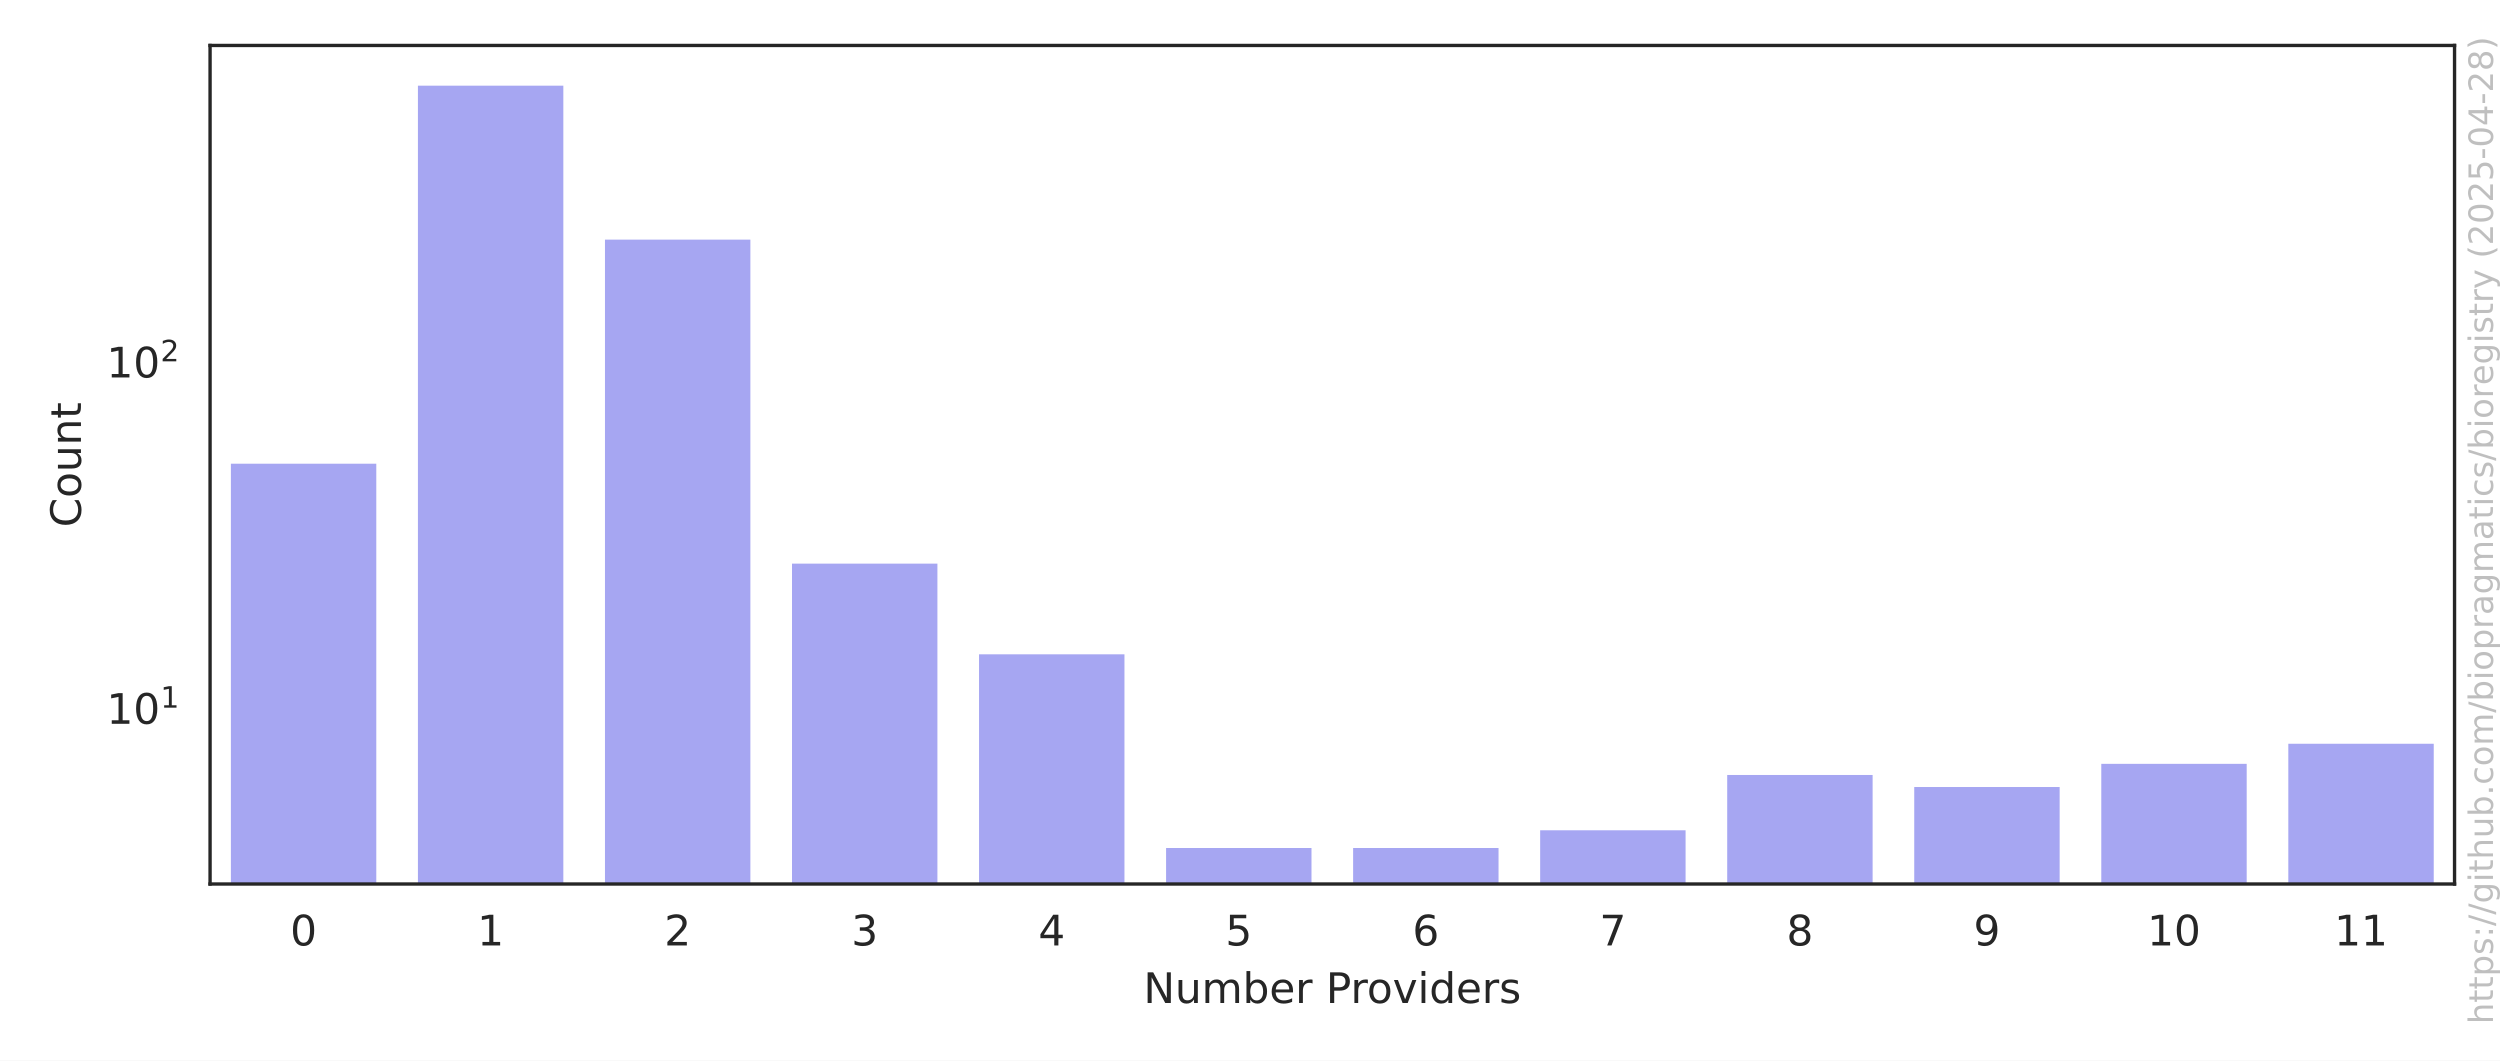
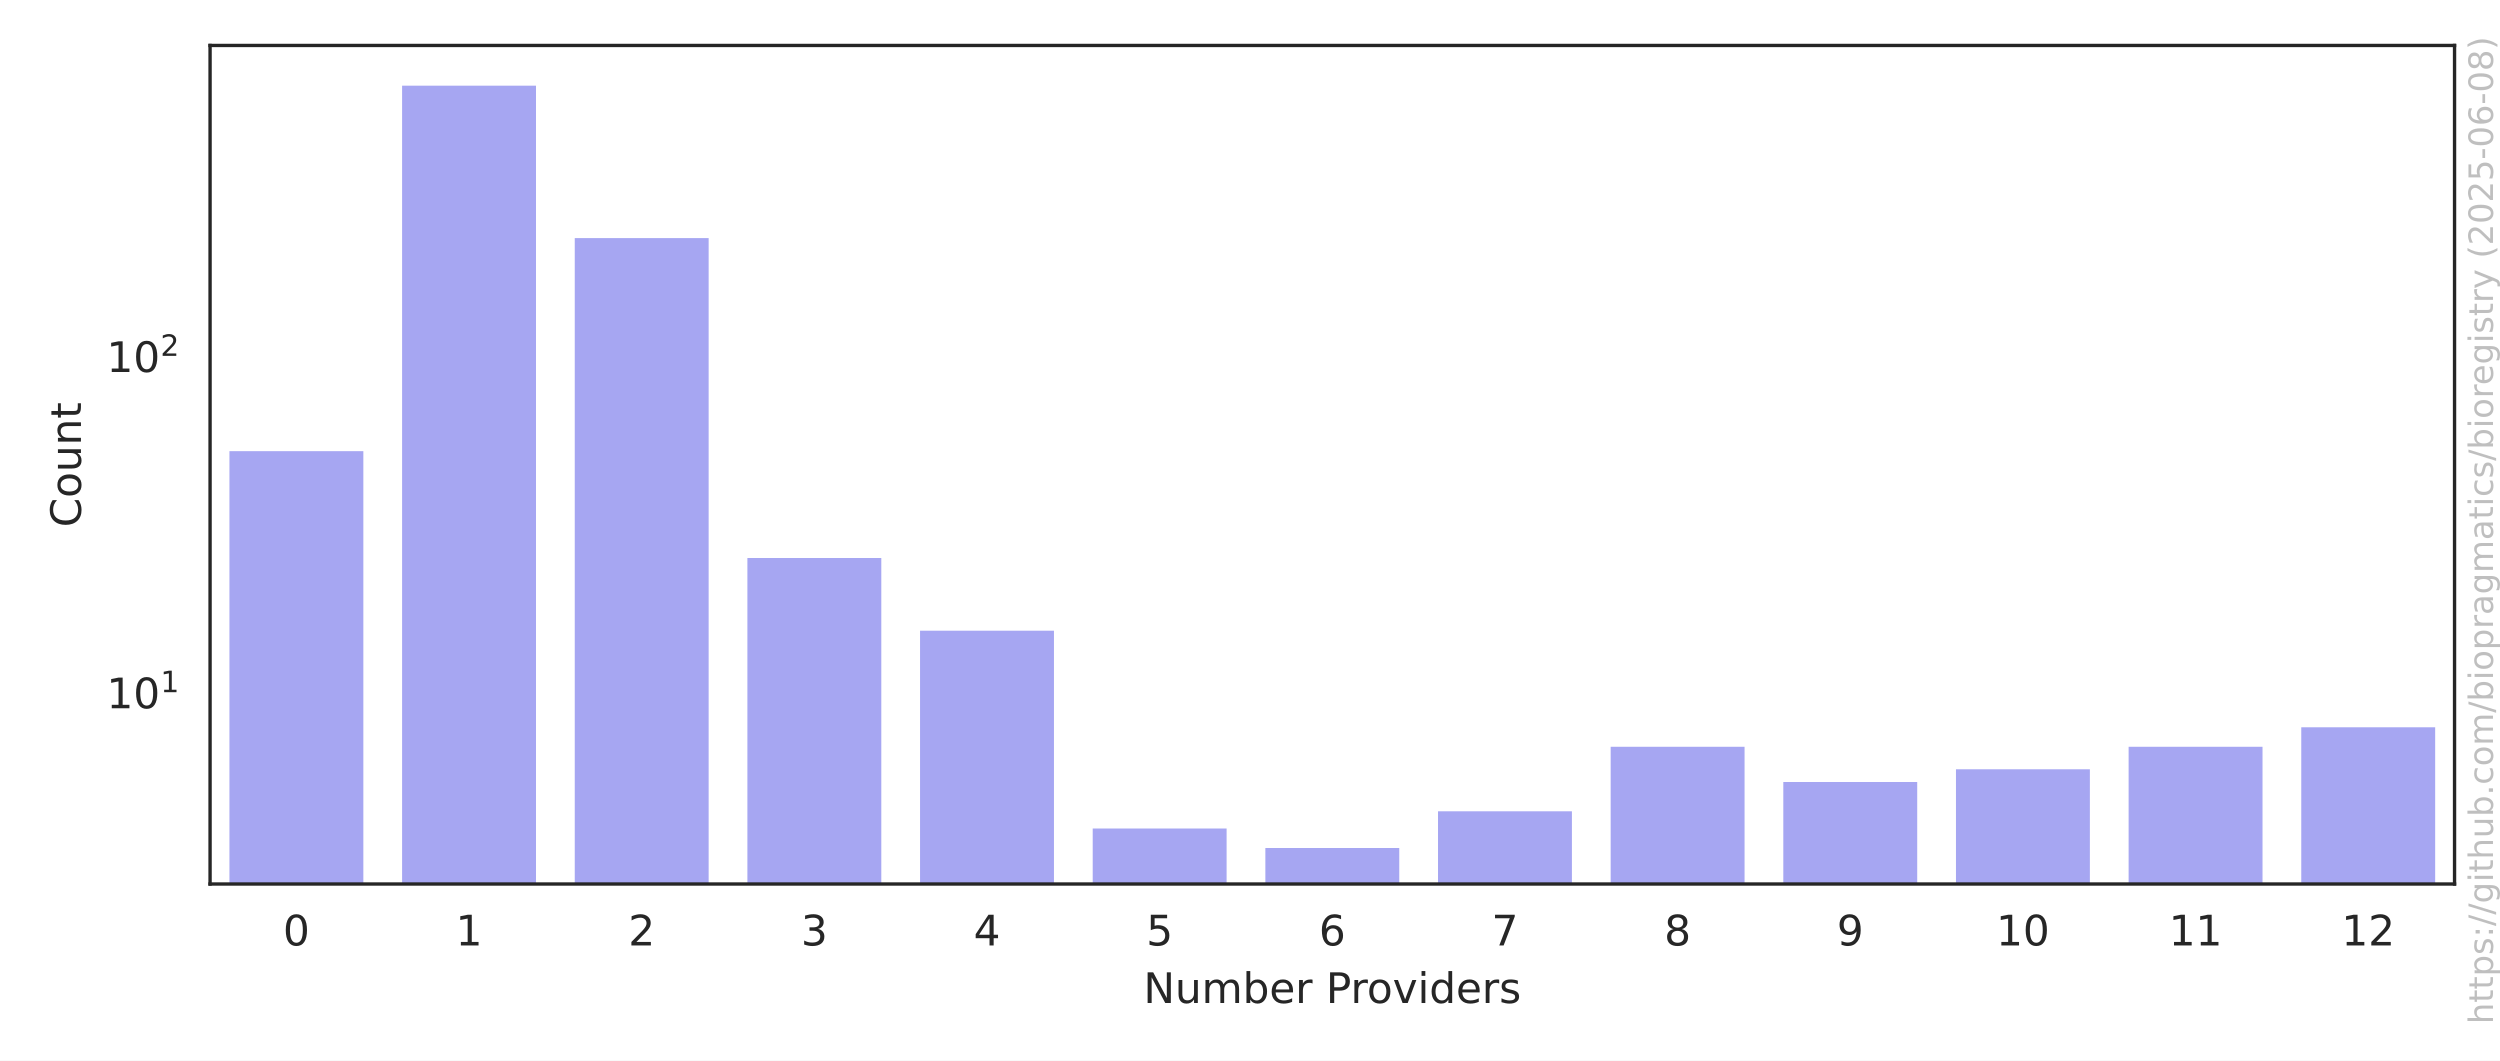
<svg xmlns="http://www.w3.org/2000/svg" xmlns:xlink="http://www.w3.org/1999/xlink" width="594pt" height="252pt" viewBox="0 0 594 252" version="1.1">
  <defs>
    <style type="text/css">*{stroke-linejoin: round; stroke-linecap: butt}</style>
  </defs>
  <g id="figure_1">
    <g id="patch_1">
      <path d="M 0 252  L 594 252  L 594 0  L 0 0  z " style="fill: #ffffff" />
    </g>
    <g id="axes_1">
      <g id="patch_2">
        <path d="M 49.913 210.04  L 583.2 210.04  L 583.2 10.8  L 49.913 10.8  z " style="fill: #ffffff" />
      </g>
      <g id="matplotlib.axis_1">
        <g id="xtick_1">
          <g id="text_1">
-             <g style="fill: #262626" transform="translate(68.95174 224.6384) scale(0.1 -0.1)">
+             <g style="fill: #262626" transform="translate(67.24249 224.6384) scale(0.1 -0.1)">
              <defs>
                <path id="DejaVuSans-30" d="M 2034 4250  Q 1547 4250 1301 3770  Q 1056 3291 1056 2328  Q 1056 1369 1301 889  Q 1547 409 2034 409  Q 2525 409 2770 889  Q 3016 1369 3016 2328  Q 3016 3291 2770 3770  Q 2525 4250 2034 4250  z M 2034 4750  Q 2819 4750 3233 4129  Q 3647 3509 3647 2328  Q 3647 1150 3233 529  Q 2819 -91 2034 -91  Q 1250 -91 836 529  Q 422 1150 422 2328  Q 422 3509 836 4129  Q 1250 4750 2034 4750  z " transform="scale(0.015625)" />
              </defs>
              <use xlink:href="#DejaVuSans-30" />
            </g>
          </g>
        </g>
        <g id="xtick_2">
          <g id="text_2">
-             <g style="fill: #262626" transform="translate(113.3923 224.6384) scale(0.1 -0.1)">
+             <g style="fill: #262626" transform="translate(108.2646 224.6384) scale(0.1 -0.1)">
              <defs>
                <path id="DejaVuSans-31" d="M 794 531  L 1825 531  L 1825 4091  L 703 3866  L 703 4441  L 1819 4666  L 2450 4666  L 2450 531  L 3481 531  L 3481 0  L 794 0  L 794 531  z " transform="scale(0.015625)" />
              </defs>
              <use xlink:href="#DejaVuSans-31" />
            </g>
          </g>
        </g>
        <g id="xtick_3">
          <g id="text_3">
-             <g style="fill: #262626" transform="translate(157.833 224.6384) scale(0.1 -0.1)">
+             <g style="fill: #262626" transform="translate(149.2867 224.6384) scale(0.1 -0.1)">
              <defs>
                <path id="DejaVuSans-32" d="M 1228 531  L 3431 531  L 3431 0  L 469 0  L 469 531  Q 828 903 1448 1529  Q 2069 2156 2228 2338  Q 2531 2678 2651 2914  Q 2772 3150 2772 3378  Q 2772 3750 2511 3984  Q 2250 4219 1831 4219  Q 1534 4219 1204 4116  Q 875 4013 500 3803  L 500 4441  Q 881 4594 1212 4672  Q 1544 4750 1819 4750  Q 2544 4750 2975 4387  Q 3406 4025 3406 3419  Q 3406 3131 3298 2873  Q 3191 2616 2906 2266  Q 2828 2175 2409 1742  Q 1991 1309 1228 531  z " transform="scale(0.015625)" />
              </defs>
              <use xlink:href="#DejaVuSans-32" />
            </g>
          </g>
        </g>
        <g id="xtick_4">
          <g id="text_4">
-             <g style="fill: #262626" transform="translate(202.2736 224.6384) scale(0.1 -0.1)">
+             <g style="fill: #262626" transform="translate(190.3088 224.6384) scale(0.1 -0.1)">
              <defs>
                <path id="DejaVuSans-33" d="M 2597 2516  Q 3050 2419 3304 2112  Q 3559 1806 3559 1356  Q 3559 666 3084 287  Q 2609 -91 1734 -91  Q 1441 -91 1130 -33  Q 819 25 488 141  L 488 750  Q 750 597 1062 519  Q 1375 441 1716 441  Q 2309 441 2620 675  Q 2931 909 2931 1356  Q 2931 1769 2642 2001  Q 2353 2234 1838 2234  L 1294 2234  L 1294 2753  L 1863 2753  Q 2328 2753 2575 2939  Q 2822 3125 2822 3475  Q 2822 3834 2567 4026  Q 2313 4219 1838 4219  Q 1578 4219 1281 4162  Q 984 4106 628 3988  L 628 4550  Q 988 4650 1302 4700  Q 1616 4750 1894 4750  Q 2613 4750 3031 4423  Q 3450 4097 3450 3541  Q 3450 3153 3228 2886  Q 3006 2619 2597 2516  z " transform="scale(0.015625)" />
              </defs>
              <use xlink:href="#DejaVuSans-33" />
            </g>
          </g>
        </g>
        <g id="xtick_5">
          <g id="text_5">
-             <g style="fill: #262626" transform="translate(246.7142 224.6384) scale(0.1 -0.1)">
+             <g style="fill: #262626" transform="translate(231.3309 224.6384) scale(0.1 -0.1)">
              <defs>
                <path id="DejaVuSans-34" d="M 2419 4116  L 825 1625  L 2419 1625  L 2419 4116  z M 2253 4666  L 3047 4666  L 3047 1625  L 3713 1625  L 3713 1100  L 3047 1100  L 3047 0  L 2419 0  L 2419 1100  L 313 1100  L 313 1709  L 2253 4666  z " transform="scale(0.015625)" />
              </defs>
              <use xlink:href="#DejaVuSans-34" />
            </g>
          </g>
        </g>
        <g id="xtick_6">
          <g id="text_6">
-             <g style="fill: #262626" transform="translate(291.1548 224.6384) scale(0.1 -0.1)">
+             <g style="fill: #262626" transform="translate(272.353 224.6384) scale(0.1 -0.1)">
              <defs>
                <path id="DejaVuSans-35" d="M 691 4666  L 3169 4666  L 3169 4134  L 1269 4134  L 1269 2991  Q 1406 3038 1543 3061  Q 1681 3084 1819 3084  Q 2600 3084 3056 2656  Q 3513 2228 3513 1497  Q 3513 744 3044 326  Q 2575 -91 1722 -91  Q 1428 -91 1123 -41  Q 819 9 494 109  L 494 744  Q 775 591 1075 516  Q 1375 441 1709 441  Q 2250 441 2565 725  Q 2881 1009 2881 1497  Q 2881 1984 2565 2268  Q 2250 2553 1709 2553  Q 1456 2553 1204 2497  Q 953 2441 691 2322  L 691 4666  z " transform="scale(0.015625)" />
              </defs>
              <use xlink:href="#DejaVuSans-35" />
            </g>
          </g>
        </g>
        <g id="xtick_7">
          <g id="text_7">
-             <g style="fill: #262626" transform="translate(335.5954 224.6384) scale(0.1 -0.1)">
+             <g style="fill: #262626" transform="translate(313.3751 224.6384) scale(0.1 -0.1)">
              <defs>
                <path id="DejaVuSans-36" d="M 2113 2584  Q 1688 2584 1439 2293  Q 1191 2003 1191 1497  Q 1191 994 1439 701  Q 1688 409 2113 409  Q 2538 409 2786 701  Q 3034 994 3034 1497  Q 3034 2003 2786 2293  Q 2538 2584 2113 2584  z M 3366 4563  L 3366 3988  Q 3128 4100 2886 4159  Q 2644 4219 2406 4219  Q 1781 4219 1451 3797  Q 1122 3375 1075 2522  Q 1259 2794 1537 2939  Q 1816 3084 2150 3084  Q 2853 3084 3261 2657  Q 3669 2231 3669 1497  Q 3669 778 3244 343  Q 2819 -91 2113 -91  Q 1303 -91 875 529  Q 447 1150 447 2328  Q 447 3434 972 4092  Q 1497 4750 2381 4750  Q 2619 4750 2861 4703  Q 3103 4656 3366 4563  z " transform="scale(0.015625)" />
              </defs>
              <use xlink:href="#DejaVuSans-36" />
            </g>
          </g>
        </g>
        <g id="xtick_8">
          <g id="text_8">
-             <g style="fill: #262626" transform="translate(380.036 224.6384) scale(0.1 -0.1)">
+             <g style="fill: #262626" transform="translate(354.3972 224.6384) scale(0.1 -0.1)">
              <defs>
                <path id="DejaVuSans-37" d="M 525 4666  L 3525 4666  L 3525 4397  L 1831 0  L 1172 0  L 2766 4134  L 525 4134  L 525 4666  z " transform="scale(0.015625)" />
              </defs>
              <use xlink:href="#DejaVuSans-37" />
            </g>
          </g>
        </g>
        <g id="xtick_9">
          <g id="text_9">
-             <g style="fill: #262626" transform="translate(424.4766 224.6384) scale(0.1 -0.1)">
+             <g style="fill: #262626" transform="translate(395.4193 224.6384) scale(0.1 -0.1)">
              <defs>
                <path id="DejaVuSans-38" d="M 2034 2216  Q 1584 2216 1326 1975  Q 1069 1734 1069 1313  Q 1069 891 1326 650  Q 1584 409 2034 409  Q 2484 409 2743 651  Q 3003 894 3003 1313  Q 3003 1734 2745 1975  Q 2488 2216 2034 2216  z M 1403 2484  Q 997 2584 770 2862  Q 544 3141 544 3541  Q 544 4100 942 4425  Q 1341 4750 2034 4750  Q 2731 4750 3128 4425  Q 3525 4100 3525 3541  Q 3525 3141 3298 2862  Q 3072 2584 2669 2484  Q 3125 2378 3379 2068  Q 3634 1759 3634 1313  Q 3634 634 3220 271  Q 2806 -91 2034 -91  Q 1263 -91 848 271  Q 434 634 434 1313  Q 434 1759 690 2068  Q 947 2378 1403 2484  z M 1172 3481  Q 1172 3119 1398 2916  Q 1625 2713 2034 2713  Q 2441 2713 2670 2916  Q 2900 3119 2900 3481  Q 2900 3844 2670 4047  Q 2441 4250 2034 4250  Q 1625 4250 1398 4047  Q 1172 3844 1172 3481  z " transform="scale(0.015625)" />
              </defs>
              <use xlink:href="#DejaVuSans-38" />
            </g>
          </g>
        </g>
        <g id="xtick_10">
          <g id="text_10">
-             <g style="fill: #262626" transform="translate(468.9172 224.6384) scale(0.1 -0.1)">
+             <g style="fill: #262626" transform="translate(436.4414 224.6384) scale(0.1 -0.1)">
              <defs>
                <path id="DejaVuSans-39" d="M 703 97  L 703 672  Q 941 559 1184 500  Q 1428 441 1663 441  Q 2288 441 2617 861  Q 2947 1281 2994 2138  Q 2813 1869 2534 1725  Q 2256 1581 1919 1581  Q 1219 1581 811 2004  Q 403 2428 403 3163  Q 403 3881 828 4315  Q 1253 4750 1959 4750  Q 2769 4750 3195 4129  Q 3622 3509 3622 2328  Q 3622 1225 3098 567  Q 2575 -91 1691 -91  Q 1453 -91 1209 -44  Q 966 3 703 97  z M 1959 2075  Q 2384 2075 2632 2365  Q 2881 2656 2881 3163  Q 2881 3666 2632 3958  Q 2384 4250 1959 4250  Q 1534 4250 1286 3958  Q 1038 3666 1038 3163  Q 1038 2656 1286 2365  Q 1534 2075 1959 2075  z " transform="scale(0.015625)" />
              </defs>
              <use xlink:href="#DejaVuSans-39" />
            </g>
          </g>
        </g>
        <g id="xtick_11">
          <g id="text_11">
-             <g style="fill: #262626" transform="translate(510.1766 224.6384) scale(0.1 -0.1)">
+             <g style="fill: #262626" transform="translate(474.2822 224.6384) scale(0.1 -0.1)">
              <use xlink:href="#DejaVuSans-31" />
              <use xlink:href="#DejaVuSans-30" transform="translate(63.62305 0)" />
            </g>
          </g>
        </g>
        <g id="xtick_12">
          <g id="text_12">
-             <g style="fill: #262626" transform="translate(554.6172 224.6384) scale(0.1 -0.1)">
+             <g style="fill: #262626" transform="translate(515.3043 224.6384) scale(0.1 -0.1)">
              <use xlink:href="#DejaVuSans-31" />
              <use xlink:href="#DejaVuSans-31" transform="translate(63.62305 0)" />
            </g>
          </g>
        </g>
-         <g id="text_13">
+         <g id="xtick_13">
+           <g id="text_13">
+             <g style="fill: #262626" transform="translate(556.3264 224.6384) scale(0.1 -0.1)">
+               <use xlink:href="#DejaVuSans-31" />
+               <use xlink:href="#DejaVuSans-32" transform="translate(63.62305 0)" />
+             </g>
+           </g>
+         </g>
+         <g id="text_14">
          <g style="fill: #262626" transform="translate(271.6923 238.3166) scale(0.1 -0.1)">
            <defs>
              <path id="DejaVuSans-4e" d="M 628 4666  L 1478 4666  L 3547 763  L 3547 4666  L 4159 4666  L 4159 0  L 3309 0  L 1241 3903  L 1241 0  L 628 0  L 628 4666  z " transform="scale(0.015625)" />
              <path id="DejaVuSans-75" d="M 544 1381  L 544 3500  L 1119 3500  L 1119 1403  Q 1119 906 1312 657  Q 1506 409 1894 409  Q 2359 409 2629 706  Q 2900 1003 2900 1516  L 2900 3500  L 3475 3500  L 3475 0  L 2900 0  L 2900 538  Q 2691 219 2414 64  Q 2138 -91 1772 -91  Q 1169 -91 856 284  Q 544 659 544 1381  z M 1991 3584  L 1991 3584  z " transform="scale(0.015625)" />
              <path id="DejaVuSans-6d" d="M 3328 2828  Q 3544 3216 3844 3400  Q 4144 3584 4550 3584  Q 5097 3584 5394 3201  Q 5691 2819 5691 2113  L 5691 0  L 5113 0  L 5113 2094  Q 5113 2597 4934 2840  Q 4756 3084 4391 3084  Q 3944 3084 3684 2787  Q 3425 2491 3425 1978  L 3425 0  L 2847 0  L 2847 2094  Q 2847 2600 2669 2842  Q 2491 3084 2119 3084  Q 1678 3084 1418 2786  Q 1159 2488 1159 1978  L 1159 0  L 581 0  L 581 3500  L 1159 3500  L 1159 2956  Q 1356 3278 1631 3431  Q 1906 3584 2284 3584  Q 2666 3584 2933 3390  Q 3200 3197 3328 2828  z " transform="scale(0.015625)" />
              <path id="DejaVuSans-62" d="M 3116 1747  Q 3116 2381 2855 2742  Q 2594 3103 2138 3103  Q 1681 3103 1420 2742  Q 1159 2381 1159 1747  Q 1159 1113 1420 752  Q 1681 391 2138 391  Q 2594 391 2855 752  Q 3116 1113 3116 1747  z M 1159 2969  Q 1341 3281 1617 3432  Q 1894 3584 2278 3584  Q 2916 3584 3314 3078  Q 3713 2572 3713 1747  Q 3713 922 3314 415  Q 2916 -91 2278 -91  Q 1894 -91 1617 61  Q 1341 213 1159 525  L 1159 0  L 581 0  L 581 4863  L 1159 4863  L 1159 2969  z " transform="scale(0.015625)" />
              <path id="DejaVuSans-65" d="M 3597 1894  L 3597 1613  L 953 1613  Q 991 1019 1311 708  Q 1631 397 2203 397  Q 2534 397 2845 478  Q 3156 559 3463 722  L 3463 178  Q 3153 47 2828 -22  Q 2503 -91 2169 -91  Q 1331 -91 842 396  Q 353 884 353 1716  Q 353 2575 817 3079  Q 1281 3584 2069 3584  Q 2775 3584 3186 3129  Q 3597 2675 3597 1894  z M 3022 2063  Q 3016 2534 2758 2815  Q 2500 3097 2075 3097  Q 1594 3097 1305 2825  Q 1016 2553 972 2059  L 3022 2063  z " transform="scale(0.015625)" />
              <path id="DejaVuSans-72" d="M 2631 2963  Q 2534 3019 2420 3045  Q 2306 3072 2169 3072  Q 1681 3072 1420 2755  Q 1159 2438 1159 1844  L 1159 0  L 581 0  L 581 3500  L 1159 3500  L 1159 2956  Q 1341 3275 1631 3429  Q 1922 3584 2338 3584  Q 2397 3584 2469 3576  Q 2541 3569 2628 3553  L 2631 2963  z " transform="scale(0.015625)" />
              <path id="DejaVuSans-20" transform="scale(0.015625)" />
              <path id="DejaVuSans-50" d="M 1259 4147  L 1259 2394  L 2053 2394  Q 2494 2394 2734 2622  Q 2975 2850 2975 3272  Q 2975 3691 2734 3919  Q 2494 4147 2053 4147  L 1259 4147  z M 628 4666  L 2053 4666  Q 2838 4666 3239 4311  Q 3641 3956 3641 3272  Q 3641 2581 3239 2228  Q 2838 1875 2053 1875  L 1259 1875  L 1259 0  L 628 0  L 628 4666  z " transform="scale(0.015625)" />
              <path id="DejaVuSans-6f" d="M 1959 3097  Q 1497 3097 1228 2736  Q 959 2375 959 1747  Q 959 1119 1226 758  Q 1494 397 1959 397  Q 2419 397 2687 759  Q 2956 1122 2956 1747  Q 2956 2369 2687 2733  Q 2419 3097 1959 3097  z M 1959 3584  Q 2709 3584 3137 3096  Q 3566 2609 3566 1747  Q 3566 888 3137 398  Q 2709 -91 1959 -91  Q 1206 -91 779 398  Q 353 888 353 1747  Q 353 2609 779 3096  Q 1206 3584 1959 3584  z " transform="scale(0.015625)" />
              <path id="DejaVuSans-76" d="M 191 3500  L 800 3500  L 1894 563  L 2988 3500  L 3597 3500  L 2284 0  L 1503 0  L 191 3500  z " transform="scale(0.015625)" />
              <path id="DejaVuSans-69" d="M 603 3500  L 1178 3500  L 1178 0  L 603 0  L 603 3500  z M 603 4863  L 1178 4863  L 1178 4134  L 603 4134  L 603 4863  z " transform="scale(0.015625)" />
              <path id="DejaVuSans-64" d="M 2906 2969  L 2906 4863  L 3481 4863  L 3481 0  L 2906 0  L 2906 525  Q 2725 213 2448 61  Q 2172 -91 1784 -91  Q 1150 -91 751 415  Q 353 922 353 1747  Q 353 2572 751 3078  Q 1150 3584 1784 3584  Q 2172 3584 2448 3432  Q 2725 3281 2906 2969  z M 947 1747  Q 947 1113 1208 752  Q 1469 391 1925 391  Q 2381 391 2643 752  Q 2906 1113 2906 1747  Q 2906 2381 2643 2742  Q 2381 3103 1925 3103  Q 1469 3103 1208 2742  Q 947 2381 947 1747  z " transform="scale(0.015625)" />
              <path id="DejaVuSans-73" d="M 2834 3397  L 2834 2853  Q 2591 2978 2328 3040  Q 2066 3103 1784 3103  Q 1356 3103 1142 2972  Q 928 2841 928 2578  Q 928 2378 1081 2264  Q 1234 2150 1697 2047  L 1894 2003  Q 2506 1872 2764 1633  Q 3022 1394 3022 966  Q 3022 478 2636 193  Q 2250 -91 1575 -91  Q 1294 -91 989 -36  Q 684 19 347 128  L 347 722  Q 666 556 975 473  Q 1284 391 1588 391  Q 1994 391 2212 530  Q 2431 669 2431 922  Q 2431 1156 2273 1281  Q 2116 1406 1581 1522  L 1381 1569  Q 847 1681 609 1914  Q 372 2147 372 2553  Q 372 3047 722 3315  Q 1072 3584 1716 3584  Q 2034 3584 2315 3537  Q 2597 3491 2834 3397  z " transform="scale(0.015625)" />
            </defs>
            <use xlink:href="#DejaVuSans-4e" />
            <use xlink:href="#DejaVuSans-75" transform="translate(74.80469 0)" />
            <use xlink:href="#DejaVuSans-6d" transform="translate(138.1836 0)" />
            <use xlink:href="#DejaVuSans-62" transform="translate(235.5957 0)" />
            <use xlink:href="#DejaVuSans-65" transform="translate(299.0723 0)" />
            <use xlink:href="#DejaVuSans-72" transform="translate(360.5957 0)" />
            <use xlink:href="#DejaVuSans-20" transform="translate(401.709 0)" />
            <use xlink:href="#DejaVuSans-50" transform="translate(433.4961 0)" />
            <use xlink:href="#DejaVuSans-72" transform="translate(492.0488 0)" />
            <use xlink:href="#DejaVuSans-6f" transform="translate(530.9121 0)" />
            <use xlink:href="#DejaVuSans-76" transform="translate(592.0938 0)" />
            <use xlink:href="#DejaVuSans-69" transform="translate(651.2734 0)" />
            <use xlink:href="#DejaVuSans-64" transform="translate(679.0566 0)" />
            <use xlink:href="#DejaVuSans-65" transform="translate(742.5332 0)" />
            <use xlink:href="#DejaVuSans-72" transform="translate(804.0566 0)" />
            <use xlink:href="#DejaVuSans-73" transform="translate(845.1699 0)" />
          </g>
        </g>
      </g>
      <g id="matplotlib.axis_2">
        <g id="ytick_1">
-           <g id="text_14">
-             <g style="fill: #262626" transform="translate(25.31268 172.041) scale(0.1 -0.1)">
+           <g id="text_15">
+             <g style="fill: #262626" transform="translate(25.31268 168.3579) scale(0.1 -0.1)">
              <use xlink:href="#DejaVuSans-31" transform="translate(0 0.684375)" />
              <use xlink:href="#DejaVuSans-30" transform="translate(63.62305 0.684375)" />
              <use xlink:href="#DejaVuSans-31" transform="translate(128.2031 38.96563) scale(0.7)" />
            </g>
          </g>
        </g>
        <g id="ytick_2">
-           <g id="text_15">
-             <g style="fill: #262626" transform="translate(25.31268 89.76269) scale(0.1 -0.1)">
+           <g id="text_16">
+             <g style="fill: #262626" transform="translate(25.31268 88.46657) scale(0.1 -0.1)">
              <use xlink:href="#DejaVuSans-31" transform="translate(0 0.765625)" />
              <use xlink:href="#DejaVuSans-30" transform="translate(63.62305 0.765625)" />
              <use xlink:href="#DejaVuSans-32" transform="translate(128.2031 39.04688) scale(0.7)" />
            </g>
          </g>
        </g>
        <g id="ytick_3" />
        <g id="ytick_4" />
        <g id="ytick_5" />
        <g id="ytick_6" />
        <g id="ytick_7" />
        <g id="ytick_8" />
        <g id="ytick_9" />
        <g id="ytick_10" />
        <g id="ytick_11" />
        <g id="ytick_12" />
        <g id="ytick_13" />
        <g id="ytick_14" />
        <g id="ytick_15" />
        <g id="ytick_16" />
        <g id="ytick_17" />
        <g id="ytick_18" />
        <g id="ytick_19" />
        <g id="ytick_20" />
        <g id="ytick_21" />
        <g id="ytick_22" />
        <g id="ytick_23" />
-         <g id="text_16">
+         <g id="ytick_24" />
+         <g id="text_17">
          <g style="fill: #262626" transform="translate(19.233 125.2684) rotate(-90) scale(0.1 -0.1)">
            <defs>
              <path id="DejaVuSans-43" d="M 4122 4306  L 4122 3641  Q 3803 3938 3442 4084  Q 3081 4231 2675 4231  Q 1875 4231 1450 3742  Q 1025 3253 1025 2328  Q 1025 1406 1450 917  Q 1875 428 2675 428  Q 3081 428 3442 575  Q 3803 722 4122 1019  L 4122 359  Q 3791 134 3420 21  Q 3050 -91 2638 -91  Q 1578 -91 968 557  Q 359 1206 359 2328  Q 359 3453 968 4101  Q 1578 4750 2638 4750  Q 3056 4750 3426 4639  Q 3797 4528 4122 4306  z " transform="scale(0.015625)" />
              <path id="DejaVuSans-6e" d="M 3513 2113  L 3513 0  L 2938 0  L 2938 2094  Q 2938 2591 2744 2837  Q 2550 3084 2163 3084  Q 1697 3084 1428 2787  Q 1159 2491 1159 1978  L 1159 0  L 581 0  L 581 3500  L 1159 3500  L 1159 2956  Q 1366 3272 1645 3428  Q 1925 3584 2291 3584  Q 2894 3584 3203 3211  Q 3513 2838 3513 2113  z " transform="scale(0.015625)" />
              <path id="DejaVuSans-74" d="M 1172 4494  L 1172 3500  L 2356 3500  L 2356 3053  L 1172 3053  L 1172 1153  Q 1172 725 1289 603  Q 1406 481 1766 481  L 2356 481  L 2356 0  L 1766 0  Q 1100 0 847 248  Q 594 497 594 1153  L 594 3053  L 172 3053  L 172 3500  L 594 3500  L 594 4494  L 1172 4494  z " transform="scale(0.015625)" />
            </defs>
            <use xlink:href="#DejaVuSans-43" />
            <use xlink:href="#DejaVuSans-6f" transform="translate(69.82422 0)" />
            <use xlink:href="#DejaVuSans-75" transform="translate(131.0059 0)" />
            <use xlink:href="#DejaVuSans-6e" transform="translate(194.3848 0)" />
            <use xlink:href="#DejaVuSans-74" transform="translate(257.7637 0)" />
          </g>
        </g>
      </g>
      <g id="patch_3">
-         <path d="M 54.357 82528.847  L 89.909 82528.847  L 89.909 109.675  L 54.357 109.675  z " clip-path="url(#p39f59fb823)" style="fill: #2020df; opacity: 0.4; stroke: #ffffff; stroke-linejoin: miter" />
+         <path d="M 54.015 80135.739  L 86.833 80135.739  L 86.833 106.695  L 54.015 106.695  z " clip-path="url(#p39f59fb823)" style="fill: #2020df; opacity: 0.4; stroke: #ffffff; stroke-linejoin: miter" />
      </g>
      <g id="patch_4">
-         <path d="M 98.797 82528.847  L 134.35 82528.847  L 134.35 19.856  L 98.797 19.856  z " clip-path="url(#p39f59fb823)" style="fill: #2020df; opacity: 0.4; stroke: #ffffff; stroke-linejoin: miter" />
+         <path d="M 95.037 80135.739  L 127.855 80135.739  L 127.855 19.856  L 95.037 19.856  z " clip-path="url(#p39f59fb823)" style="fill: #2020df; opacity: 0.4; stroke: #ffffff; stroke-linejoin: miter" />
      </g>
      <g id="patch_5">
-         <path d="M 143.238 82528.847  L 178.79 82528.847  L 178.79 56.435  L 143.238 56.435  z " clip-path="url(#p39f59fb823)" style="fill: #2020df; opacity: 0.4; stroke: #ffffff; stroke-linejoin: miter" />
+         <path d="M 136.059 80135.739  L 168.877 80135.739  L 168.877 56.071  L 136.059 56.071  z " clip-path="url(#p39f59fb823)" style="fill: #2020df; opacity: 0.4; stroke: #ffffff; stroke-linejoin: miter" />
      </g>
      <g id="patch_6">
-         <path d="M 187.679 82528.847  L 223.231 82528.847  L 223.231 133.418  L 187.679 133.418  z " clip-path="url(#p39f59fb823)" style="fill: #2020df; opacity: 0.4; stroke: #ffffff; stroke-linejoin: miter" />
+         <path d="M 177.081 80135.739  L 209.899 80135.739  L 209.899 132.08  L 177.081 132.08  z " clip-path="url(#p39f59fb823)" style="fill: #2020df; opacity: 0.4; stroke: #ffffff; stroke-linejoin: miter" />
      </g>
      <g id="patch_7">
-         <path d="M 232.119 82528.847  L 267.672 82528.847  L 267.672 154.965  L 232.119 154.965  z " clip-path="url(#p39f59fb823)" style="fill: #2020df; opacity: 0.4; stroke: #ffffff; stroke-linejoin: miter" />
+         <path d="M 218.103 80135.739  L 250.921 80135.739  L 250.921 149.353  L 218.103 149.353  z " clip-path="url(#p39f59fb823)" style="fill: #2020df; opacity: 0.4; stroke: #ffffff; stroke-linejoin: miter" />
      </g>
      <g id="patch_8">
-         <path d="M 276.56 82528.847  L 312.112 82528.847  L 312.112 200.984  L 276.56 200.984  z " clip-path="url(#p39f59fb823)" style="fill: #2020df; opacity: 0.4; stroke: #ffffff; stroke-linejoin: miter" />
+         <path d="M 259.125 80135.739  L 291.943 80135.739  L 291.943 196.351  L 259.125 196.351  z " clip-path="url(#p39f59fb823)" style="fill: #2020df; opacity: 0.4; stroke: #ffffff; stroke-linejoin: miter" />
      </g>
      <g id="patch_9">
-         <path d="M 321 82528.847  L 356.553 82528.847  L 356.553 200.984  L 321 200.984  z " clip-path="url(#p39f59fb823)" style="fill: #2020df; opacity: 0.4; stroke: #ffffff; stroke-linejoin: miter" />
+         <path d="M 300.148 80135.739  L 332.965 80135.739  L 332.965 200.984  L 300.148 200.984  z " clip-path="url(#p39f59fb823)" style="fill: #2020df; opacity: 0.4; stroke: #ffffff; stroke-linejoin: miter" />
      </g>
      <g id="patch_10">
-         <path d="M 365.441 82528.847  L 400.994 82528.847  L 400.994 196.775  L 365.441 196.775  z " clip-path="url(#p39f59fb823)" style="fill: #2020df; opacity: 0.4; stroke: #ffffff; stroke-linejoin: miter" />
+         <path d="M 341.17 80135.739  L 373.987 80135.739  L 373.987 192.264  L 341.17 192.264  z " clip-path="url(#p39f59fb823)" style="fill: #2020df; opacity: 0.4; stroke: #ffffff; stroke-linejoin: miter" />
      </g>
      <g id="patch_11">
-         <path d="M 409.882 82528.847  L 445.434 82528.847  L 445.434 183.635  L 409.882 183.635  z " clip-path="url(#p39f59fb823)" style="fill: #2020df; opacity: 0.4; stroke: #ffffff; stroke-linejoin: miter" />
+         <path d="M 382.192 80135.739  L 415.009 80135.739  L 415.009 176.934  L 382.192 176.934  z " clip-path="url(#p39f59fb823)" style="fill: #2020df; opacity: 0.4; stroke: #ffffff; stroke-linejoin: miter" />
      </g>
      <g id="patch_12">
-         <path d="M 454.322 82528.847  L 489.875 82528.847  L 489.875 186.495  L 454.322 186.495  z " clip-path="url(#p39f59fb823)" style="fill: #2020df; opacity: 0.4; stroke: #ffffff; stroke-linejoin: miter" />
+         <path d="M 423.214 80135.739  L 456.031 80135.739  L 456.031 185.301  L 423.214 185.301  z " clip-path="url(#p39f59fb823)" style="fill: #2020df; opacity: 0.4; stroke: #ffffff; stroke-linejoin: miter" />
      </g>
      <g id="patch_13">
-         <path d="M 498.763 82528.847  L 534.315 82528.847  L 534.315 180.987  L 498.763 180.987  z " clip-path="url(#p39f59fb823)" style="fill: #2020df; opacity: 0.4; stroke: #ffffff; stroke-linejoin: miter" />
+         <path d="M 464.236 80135.739  L 497.054 80135.739  L 497.054 182.282  L 464.236 182.282  z " clip-path="url(#p39f59fb823)" style="fill: #2020df; opacity: 0.4; stroke: #ffffff; stroke-linejoin: miter" />
      </g>
      <g id="patch_14">
-         <path d="M 543.203 82528.847  L 578.756 82528.847  L 578.756 176.215  L 543.203 176.215  z " clip-path="url(#p39f59fb823)" style="fill: #2020df; opacity: 0.4; stroke: #ffffff; stroke-linejoin: miter" />
+         <path d="M 505.258 80135.739  L 538.076 80135.739  L 538.076 176.934  L 505.258 176.934  z " clip-path="url(#p39f59fb823)" style="fill: #2020df; opacity: 0.4; stroke: #ffffff; stroke-linejoin: miter" />
      </g>
      <g id="patch_15">
+         <path d="M 546.28 80135.739  L 579.098 80135.739  L 579.098 172.301  L 546.28 172.301  z " clip-path="url(#p39f59fb823)" style="fill: #2020df; opacity: 0.4; stroke: #ffffff; stroke-linejoin: miter" />
+       </g>
+       <g id="patch_16">
        <path d="M 49.913 210.04  L 49.913 10.8  " style="fill: none; stroke: #262626; stroke-width: 0.8; stroke-linejoin: miter; stroke-linecap: square" />
      </g>
-       <g id="patch_16">
+       <g id="patch_17">
        <path d="M 583.2 210.04  L 583.2 10.8  " style="fill: none; stroke: #262626; stroke-width: 0.8; stroke-linejoin: miter; stroke-linecap: square" />
      </g>
-       <g id="patch_17">
+       <g id="patch_18">
        <path d="M 49.913 210.04  L 583.2 210.04  " style="fill: none; stroke: #262626; stroke-width: 0.8; stroke-linejoin: miter; stroke-linecap: square" />
      </g>
-       <g id="patch_18">
+       <g id="patch_19">
        <path d="M 49.913 10.8  L 583.2 10.8  " style="fill: none; stroke: #262626; stroke-width: 0.8; stroke-linejoin: miter; stroke-linecap: square" />
      </g>
    </g>
-     <g id="text_17">
+     <g id="text_18">
      <g style="fill: #808080; opacity: 0.5" transform="translate(592.3362 243.3237) rotate(-90) scale(0.08 -0.08)">
        <defs>
          <path id="DejaVuSans-68" d="M 3513 2113  L 3513 0  L 2938 0  L 2938 2094  Q 2938 2591 2744 2837  Q 2550 3084 2163 3084  Q 1697 3084 1428 2787  Q 1159 2491 1159 1978  L 1159 0  L 581 0  L 581 4863  L 1159 4863  L 1159 2956  Q 1366 3272 1645 3428  Q 1925 3584 2291 3584  Q 2894 3584 3203 3211  Q 3513 2838 3513 2113  z " transform="scale(0.015625)" />
          <path id="DejaVuSans-70" d="M 1159 525  L 1159 -1331  L 581 -1331  L 581 3500  L 1159 3500  L 1159 2969  Q 1341 3281 1617 3432  Q 1894 3584 2278 3584  Q 2916 3584 3314 3078  Q 3713 2572 3713 1747  Q 3713 922 3314 415  Q 2916 -91 2278 -91  Q 1894 -91 1617 61  Q 1341 213 1159 525  z M 3116 1747  Q 3116 2381 2855 2742  Q 2594 3103 2138 3103  Q 1681 3103 1420 2742  Q 1159 2381 1159 1747  Q 1159 1113 1420 752  Q 1681 391 2138 391  Q 2594 391 2855 752  Q 3116 1113 3116 1747  z " transform="scale(0.015625)" />
          <path id="DejaVuSans-3a" d="M 750 794  L 1409 794  L 1409 0  L 750 0  L 750 794  z M 750 3309  L 1409 3309  L 1409 2516  L 750 2516  L 750 3309  z " transform="scale(0.015625)" />
          <path id="DejaVuSans-2f" d="M 1625 4666  L 2156 4666  L 531 -594  L 0 -594  L 1625 4666  z " transform="scale(0.015625)" />
          <path id="DejaVuSans-67" d="M 2906 1791  Q 2906 2416 2648 2759  Q 2391 3103 1925 3103  Q 1463 3103 1205 2759  Q 947 2416 947 1791  Q 947 1169 1205 825  Q 1463 481 1925 481  Q 2391 481 2648 825  Q 2906 1169 2906 1791  z M 3481 434  Q 3481 -459 3084 -895  Q 2688 -1331 1869 -1331  Q 1566 -1331 1297 -1286  Q 1028 -1241 775 -1147  L 775 -588  Q 1028 -725 1275 -790  Q 1522 -856 1778 -856  Q 2344 -856 2625 -561  Q 2906 -266 2906 331  L 2906 616  Q 2728 306 2450 153  Q 2172 0 1784 0  Q 1141 0 747 490  Q 353 981 353 1791  Q 353 2603 747 3093  Q 1141 3584 1784 3584  Q 2172 3584 2450 3431  Q 2728 3278 2906 2969  L 2906 3500  L 3481 3500  L 3481 434  z " transform="scale(0.015625)" />
          <path id="DejaVuSans-2e" d="M 684 794  L 1344 794  L 1344 0  L 684 0  L 684 794  z " transform="scale(0.015625)" />
          <path id="DejaVuSans-63" d="M 3122 3366  L 3122 2828  Q 2878 2963 2633 3030  Q 2388 3097 2138 3097  Q 1578 3097 1268 2742  Q 959 2388 959 1747  Q 959 1106 1268 751  Q 1578 397 2138 397  Q 2388 397 2633 464  Q 2878 531 3122 666  L 3122 134  Q 2881 22 2623 -34  Q 2366 -91 2075 -91  Q 1284 -91 818 406  Q 353 903 353 1747  Q 353 2603 823 3093  Q 1294 3584 2113 3584  Q 2378 3584 2631 3529  Q 2884 3475 3122 3366  z " transform="scale(0.015625)" />
          <path id="DejaVuSans-61" d="M 2194 1759  Q 1497 1759 1228 1600  Q 959 1441 959 1056  Q 959 750 1161 570  Q 1363 391 1709 391  Q 2188 391 2477 730  Q 2766 1069 2766 1631  L 2766 1759  L 2194 1759  z M 3341 1997  L 3341 0  L 2766 0  L 2766 531  Q 2569 213 2275 61  Q 1981 -91 1556 -91  Q 1019 -91 701 211  Q 384 513 384 1019  Q 384 1609 779 1909  Q 1175 2209 1959 2209  L 2766 2209  L 2766 2266  Q 2766 2663 2505 2880  Q 2244 3097 1772 3097  Q 1472 3097 1187 3025  Q 903 2953 641 2809  L 641 3341  Q 956 3463 1253 3523  Q 1550 3584 1831 3584  Q 2591 3584 2966 3190  Q 3341 2797 3341 1997  z " transform="scale(0.015625)" />
          <path id="DejaVuSans-79" d="M 2059 -325  Q 1816 -950 1584 -1140  Q 1353 -1331 966 -1331  L 506 -1331  L 506 -850  L 844 -850  Q 1081 -850 1212 -737  Q 1344 -625 1503 -206  L 1606 56  L 191 3500  L 800 3500  L 1894 763  L 2988 3500  L 3597 3500  L 2059 -325  z " transform="scale(0.015625)" />
          <path id="DejaVuSans-28" d="M 1984 4856  Q 1566 4138 1362 3434  Q 1159 2731 1159 2009  Q 1159 1288 1364 580  Q 1569 -128 1984 -844  L 1484 -844  Q 1016 -109 783 600  Q 550 1309 550 2009  Q 550 2706 781 3412  Q 1013 4119 1484 4856  L 1984 4856  z " transform="scale(0.015625)" />
          <path id="DejaVuSans-2d" d="M 313 2009  L 1997 2009  L 1997 1497  L 313 1497  L 313 2009  z " transform="scale(0.015625)" />
          <path id="DejaVuSans-29" d="M 513 4856  L 1013 4856  Q 1481 4119 1714 3412  Q 1947 2706 1947 2009  Q 1947 1309 1714 600  Q 1481 -109 1013 -844  L 513 -844  Q 928 -128 1133 580  Q 1338 1288 1338 2009  Q 1338 2731 1133 3434  Q 928 4138 513 4856  z " transform="scale(0.015625)" />
        </defs>
        <use xlink:href="#DejaVuSans-68" />
        <use xlink:href="#DejaVuSans-74" transform="translate(63.37891 0)" />
        <use xlink:href="#DejaVuSans-74" transform="translate(102.5879 0)" />
        <use xlink:href="#DejaVuSans-70" transform="translate(141.7969 0)" />
        <use xlink:href="#DejaVuSans-73" transform="translate(205.2734 0)" />
        <use xlink:href="#DejaVuSans-3a" transform="translate(257.373 0)" />
        <use xlink:href="#DejaVuSans-2f" transform="translate(291.0645 0)" />
        <use xlink:href="#DejaVuSans-2f" transform="translate(324.7559 0)" />
        <use xlink:href="#DejaVuSans-67" transform="translate(358.4473 0)" />
        <use xlink:href="#DejaVuSans-69" transform="translate(421.9238 0)" />
        <use xlink:href="#DejaVuSans-74" transform="translate(449.707 0)" />
        <use xlink:href="#DejaVuSans-68" transform="translate(488.916 0)" />
        <use xlink:href="#DejaVuSans-75" transform="translate(552.2949 0)" />
        <use xlink:href="#DejaVuSans-62" transform="translate(615.6738 0)" />
        <use xlink:href="#DejaVuSans-2e" transform="translate(679.1504 0)" />
        <use xlink:href="#DejaVuSans-63" transform="translate(710.9375 0)" />
        <use xlink:href="#DejaVuSans-6f" transform="translate(765.918 0)" />
        <use xlink:href="#DejaVuSans-6d" transform="translate(827.0996 0)" />
        <use xlink:href="#DejaVuSans-2f" transform="translate(924.5117 0)" />
        <use xlink:href="#DejaVuSans-62" transform="translate(958.2031 0)" />
        <use xlink:href="#DejaVuSans-69" transform="translate(1021.68 0)" />
        <use xlink:href="#DejaVuSans-6f" transform="translate(1049.463 0)" />
        <use xlink:href="#DejaVuSans-70" transform="translate(1110.645 0)" />
        <use xlink:href="#DejaVuSans-72" transform="translate(1174.121 0)" />
        <use xlink:href="#DejaVuSans-61" transform="translate(1215.234 0)" />
        <use xlink:href="#DejaVuSans-67" transform="translate(1276.514 0)" />
        <use xlink:href="#DejaVuSans-6d" transform="translate(1339.99 0)" />
        <use xlink:href="#DejaVuSans-61" transform="translate(1437.402 0)" />
        <use xlink:href="#DejaVuSans-74" transform="translate(1498.682 0)" />
        <use xlink:href="#DejaVuSans-69" transform="translate(1537.891 0)" />
        <use xlink:href="#DejaVuSans-63" transform="translate(1565.674 0)" />
        <use xlink:href="#DejaVuSans-73" transform="translate(1620.654 0)" />
        <use xlink:href="#DejaVuSans-2f" transform="translate(1672.754 0)" />
        <use xlink:href="#DejaVuSans-62" transform="translate(1706.445 0)" />
        <use xlink:href="#DejaVuSans-69" transform="translate(1769.922 0)" />
        <use xlink:href="#DejaVuSans-6f" transform="translate(1797.705 0)" />
        <use xlink:href="#DejaVuSans-72" transform="translate(1858.887 0)" />
        <use xlink:href="#DejaVuSans-65" transform="translate(1897.75 0)" />
        <use xlink:href="#DejaVuSans-67" transform="translate(1959.273 0)" />
        <use xlink:href="#DejaVuSans-69" transform="translate(2022.75 0)" />
        <use xlink:href="#DejaVuSans-73" transform="translate(2050.533 0)" />
        <use xlink:href="#DejaVuSans-74" transform="translate(2102.633 0)" />
        <use xlink:href="#DejaVuSans-72" transform="translate(2141.842 0)" />
        <use xlink:href="#DejaVuSans-79" transform="translate(2182.955 0)" />
        <use xlink:href="#DejaVuSans-20" transform="translate(2242.135 0)" />
        <use xlink:href="#DejaVuSans-28" transform="translate(2273.922 0)" />
        <use xlink:href="#DejaVuSans-32" transform="translate(2312.936 0)" />
        <use xlink:href="#DejaVuSans-30" transform="translate(2376.559 0)" />
        <use xlink:href="#DejaVuSans-32" transform="translate(2440.182 0)" />
        <use xlink:href="#DejaVuSans-35" transform="translate(2503.805 0)" />
        <use xlink:href="#DejaVuSans-2d" transform="translate(2567.428 0)" />
        <use xlink:href="#DejaVuSans-30" transform="translate(2603.512 0)" />
-         <use xlink:href="#DejaVuSans-34" transform="translate(2667.135 0)" />
+         <use xlink:href="#DejaVuSans-36" transform="translate(2667.135 0)" />
        <use xlink:href="#DejaVuSans-2d" transform="translate(2730.758 0)" />
-         <use xlink:href="#DejaVuSans-32" transform="translate(2766.842 0)" />
+         <use xlink:href="#DejaVuSans-30" transform="translate(2766.842 0)" />
        <use xlink:href="#DejaVuSans-38" transform="translate(2830.465 0)" />
        <use xlink:href="#DejaVuSans-29" transform="translate(2894.088 0)" />
      </g>
    </g>
  </g>
  <defs>
    <clipPath id="p39f59fb823">
      <rect x="49.913" y="10.8" width="533.287" height="199.24" />
    </clipPath>
  </defs>
</svg>
